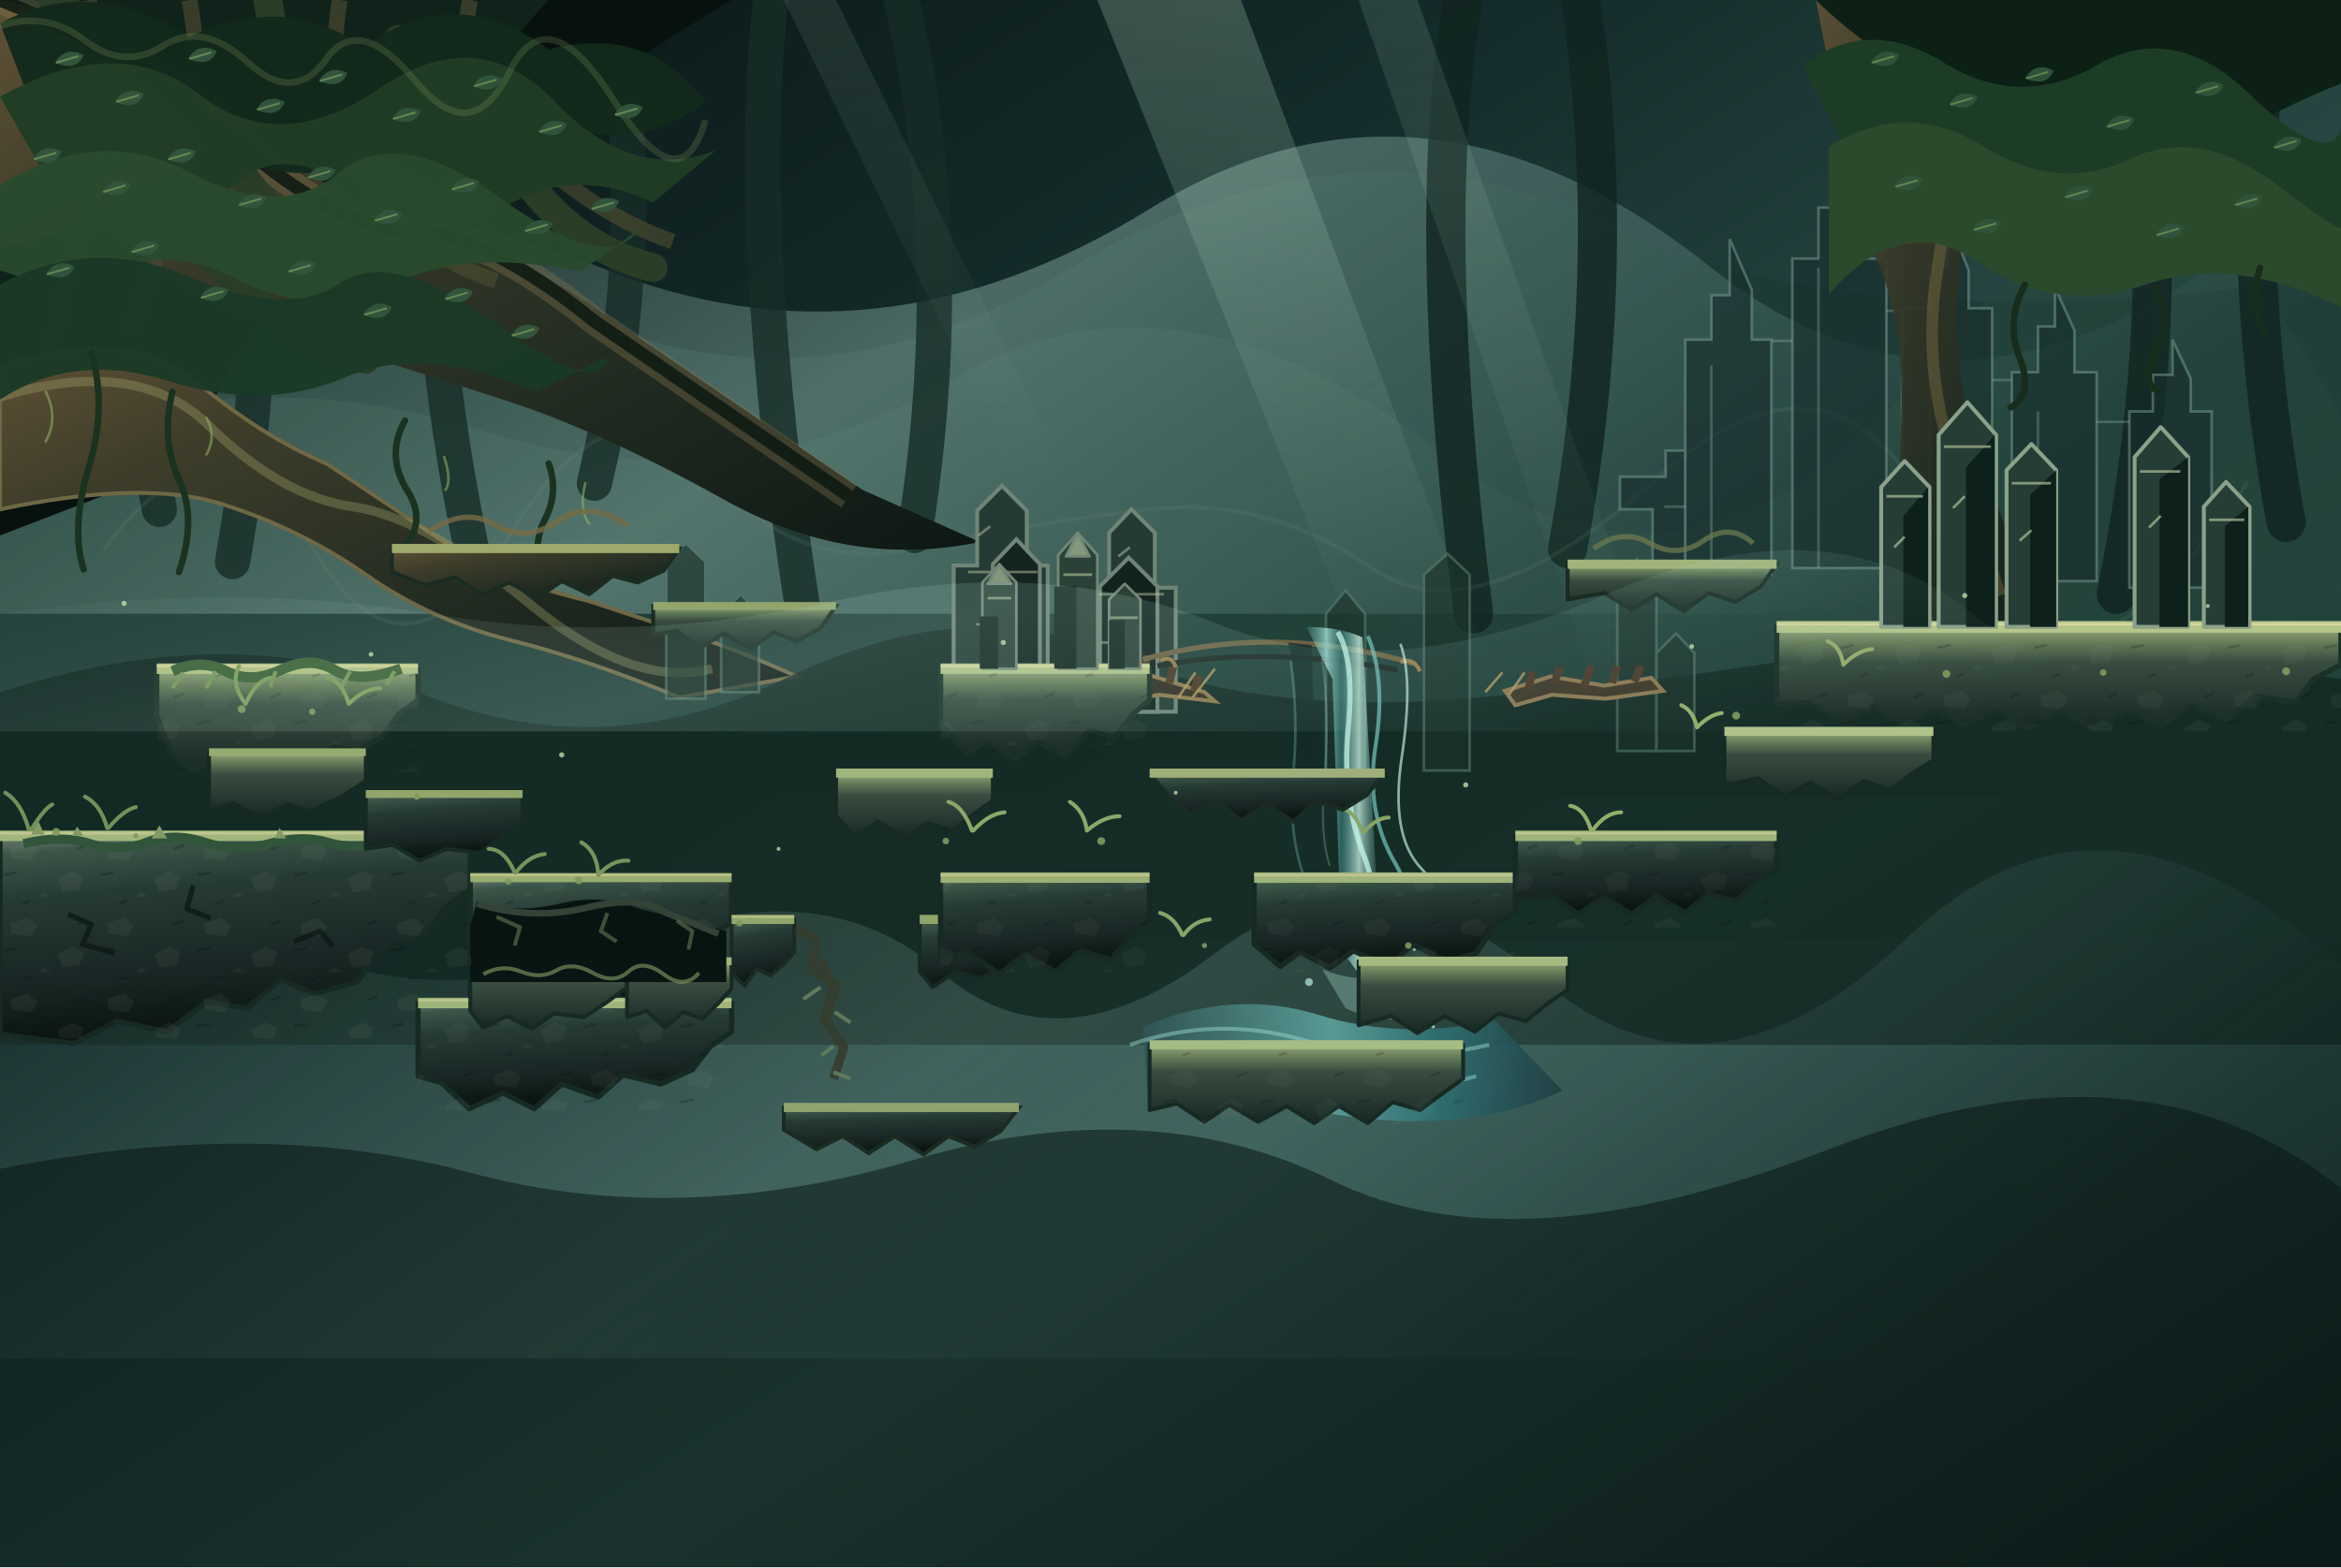
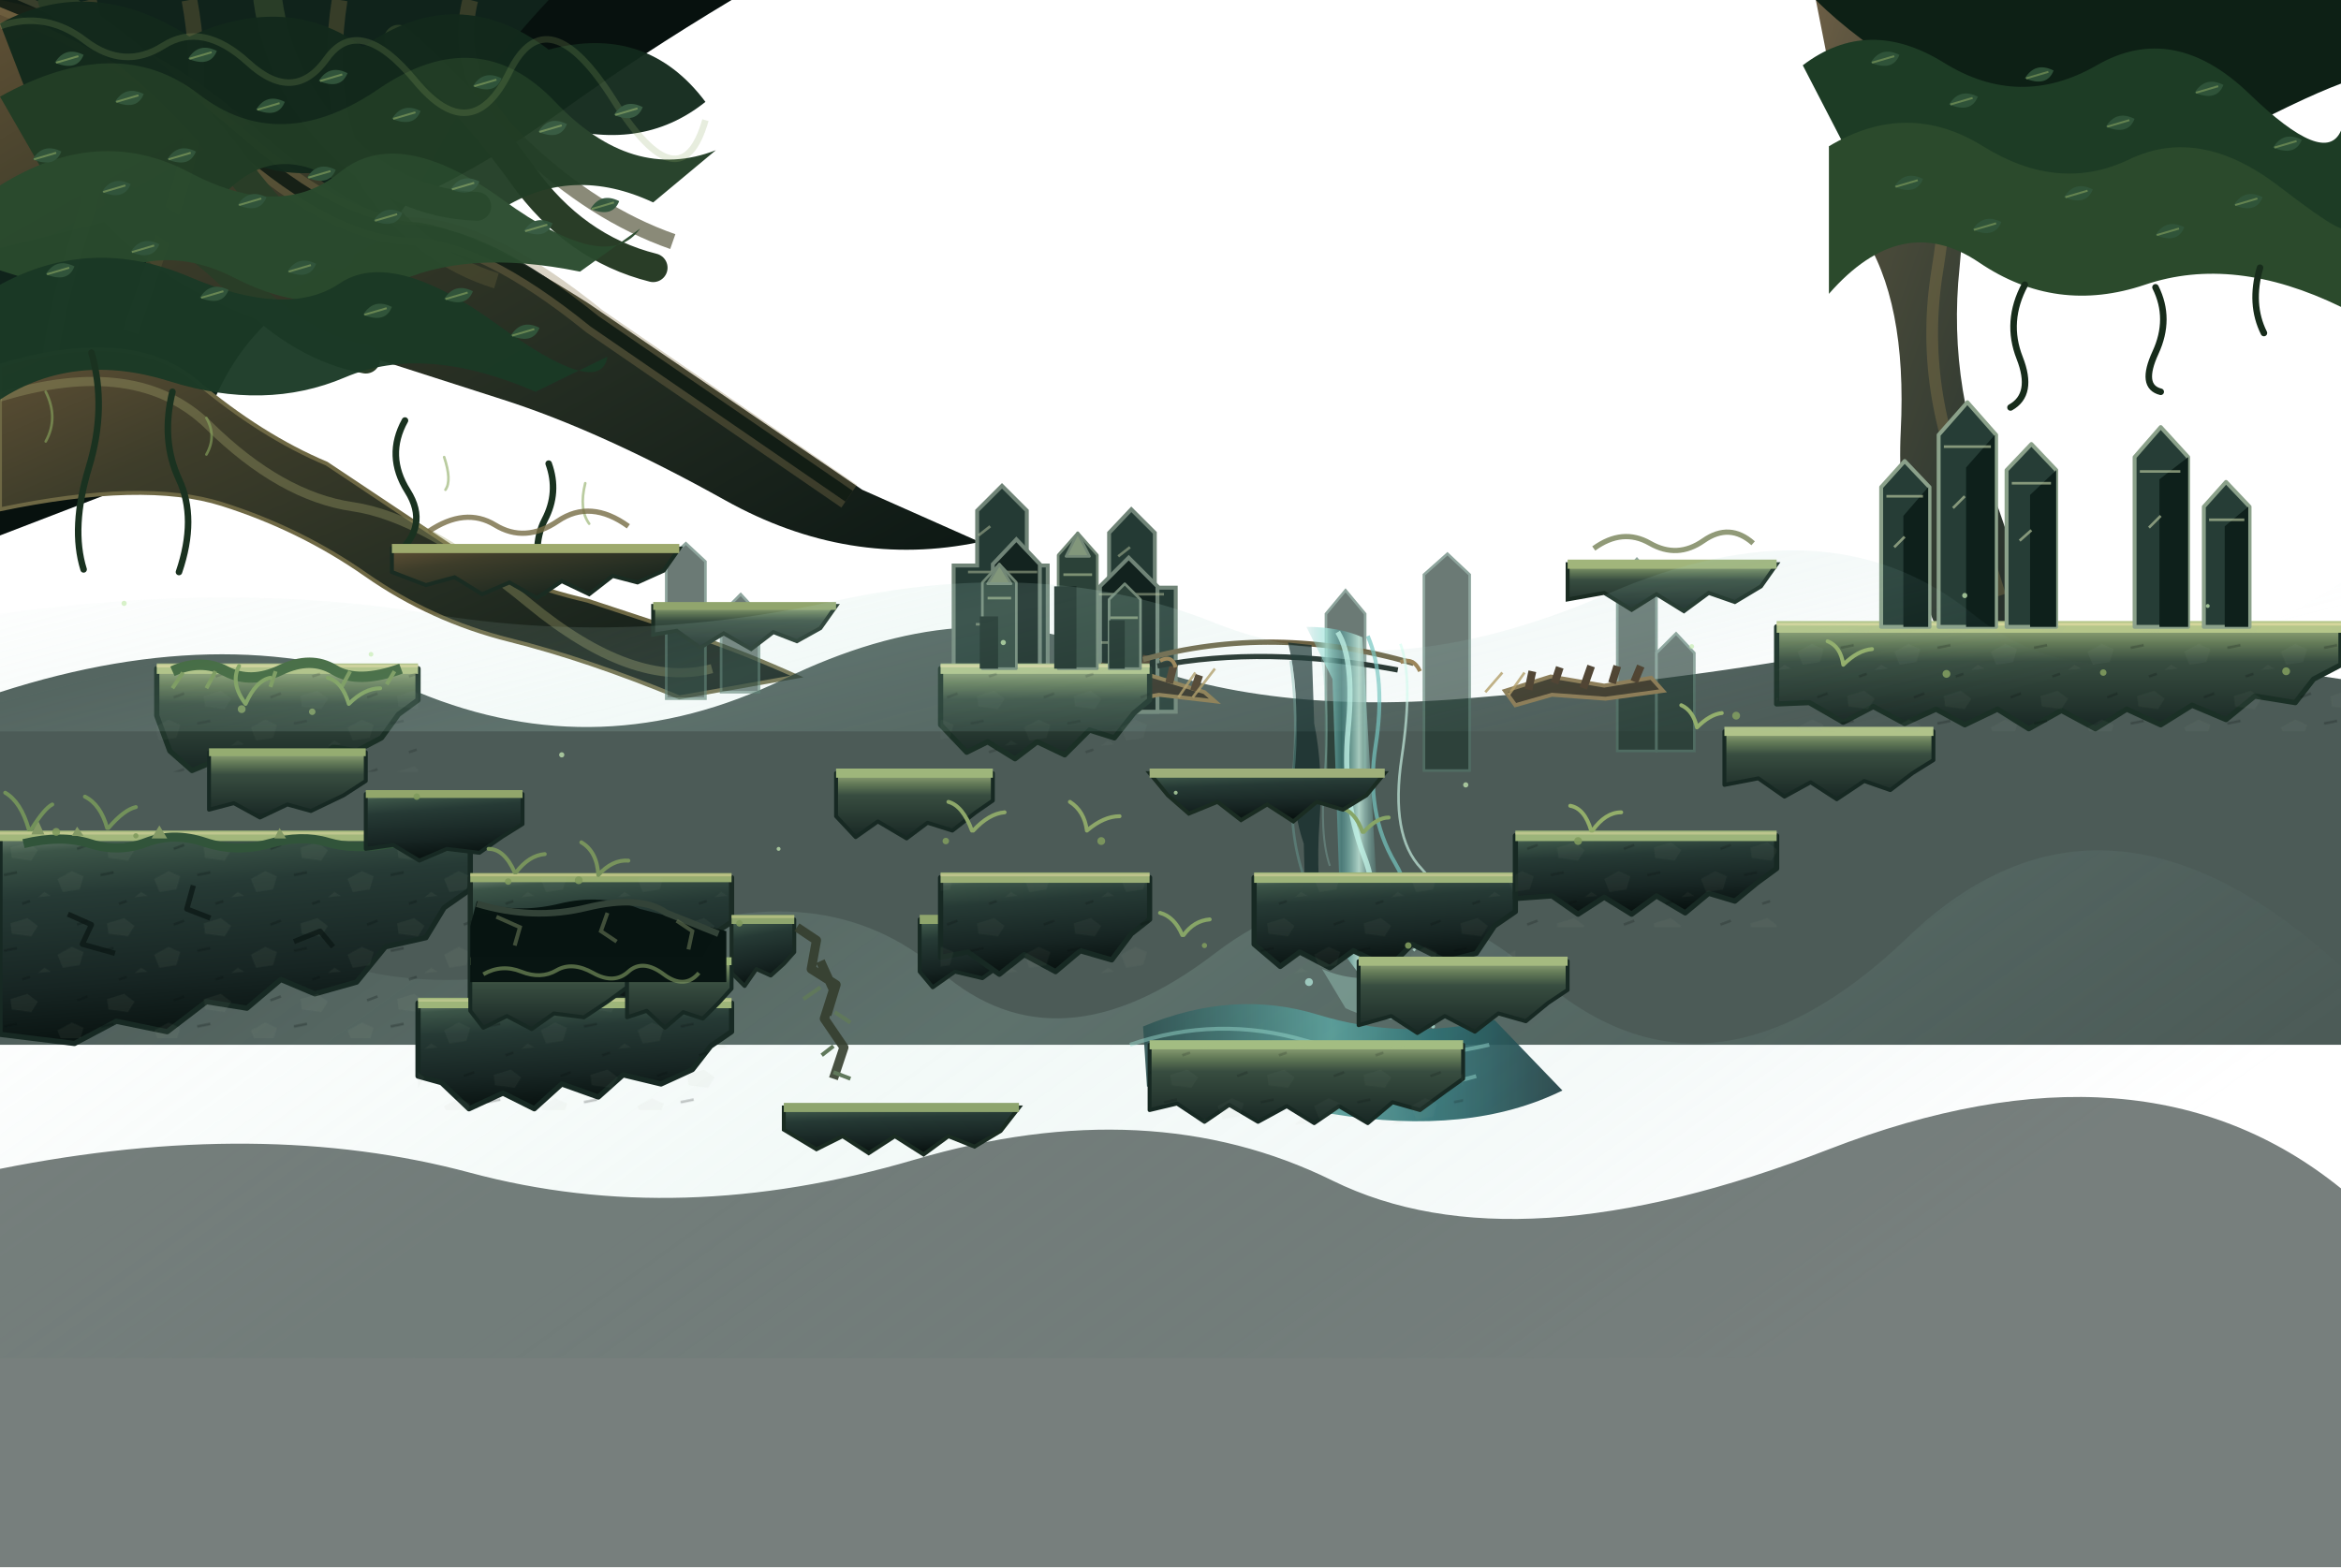
<svg xmlns="http://www.w3.org/2000/svg" width="1792" height="1200" viewBox="0 0 1792 1200">
  <defs>
    <linearGradient id="sky" x1="0" y1="0" x2="0.95" y2="1">
      <stop offset="0" stop-color="#07100f" />
      <stop offset=".32" stop-color="#132b2a" />
      <stop offset=".65" stop-color="#31534e" />
      <stop offset="1" stop-color="#102221" />
    </linearGradient>
    <linearGradient id="mist" x1="0" y1="0" x2="1" y2=".3">
      <stop offset="0" stop-color="#b3d8ca" stop-opacity="0" />
      <stop offset=".48" stop-color="#b7e0d5" stop-opacity=".34" />
      <stop offset=".75" stop-color="#9acbc4" stop-opacity=".2" />
      <stop offset="1" stop-color="#8fb9b7" stop-opacity="0" />
    </linearGradient>
    <linearGradient id="stone" x1="0" y1="0" x2=".18" y2="1">
      <stop offset="0" stop-color="#6c8270" />
      <stop offset=".09" stop-color="#3c5548" />
      <stop offset=".3" stop-color="#263a35" />
      <stop offset=".72" stop-color="#172523" />
      <stop offset="1" stop-color="#091311" />
    </linearGradient>
    <linearGradient id="stoneLight" x1="0" y1="0" x2="0" y2="1">
      <stop offset="0" stop-color="#95a87b" />
      <stop offset=".16" stop-color="#647b58" />
      <stop offset=".34" stop-color="#384d40" />
      <stop offset="1" stop-color="#182724" />
    </linearGradient>
    <linearGradient id="root" x1="0" y1="0" x2="1" y2="1">
      <stop offset="0" stop-color="#5f5035" />
      <stop offset=".25" stop-color="#3e3d2a" />
      <stop offset=".62" stop-color="#242d22" />
      <stop offset="1" stop-color="#0d1814" />
    </linearGradient>
    <linearGradient id="water" x1="0" y1="0" x2="1" y2="0">
      <stop offset="0" stop-color="#183b3c" />
      <stop offset=".45" stop-color="#4f9894" />
      <stop offset=".7" stop-color="#1f6266" />
      <stop offset="1" stop-color="#102d32" />
    </linearGradient>
    <linearGradient id="fall" x1="0" y1="0" x2="1" y2="0">
      <stop offset="0" stop-color="#7bc6c2" stop-opacity=".18" />
      <stop offset=".28" stop-color="#a7e9df" stop-opacity=".82" />
      <stop offset=".48" stop-color="#4eaaa9" stop-opacity=".45" />
      <stop offset=".72" stop-color="#d4fff0" stop-opacity=".8" />
      <stop offset="1" stop-color="#5ca6a2" stop-opacity=".14" />
    </linearGradient>
    <linearGradient id="ray" x1="0" y1="0" x2="0" y2="1">
      <stop offset="0" stop-color="#d5f7d7" stop-opacity=".22" />
      <stop offset="1" stop-color="#b6e7d0" stop-opacity="0" />
    </linearGradient>
    <pattern id="rockGrain" width="74" height="58" patternUnits="userSpaceOnUse">
      <path d="M8 11l13 -4 8 6 -5 8 -15 -2z M44 35l11 -6 9 4 -3 10 -13 2z M29 49l5 -4 5 3" fill="#a2b49a" opacity=".08" />
      <path d="M3 32l10 -2 M59 12l8 -3 M17 54l6 -2" fill="none" stroke="#050d0c" stroke-width="2" opacity=".26" />
    </pattern>
    <pattern id="moss" width="42" height="20" patternUnits="userSpaceOnUse">
      <path d="M1 8q5 -7 10 0t10 -1t10 1t10 -2" fill="none" stroke="#a3bd76" stroke-width="2" opacity=".42" />
      <circle cx="8" cy="15" r="1.8" fill="#a6c77e" opacity=".4" />
      <circle cx="31" cy="5" r="1.2" fill="#d1d59a" opacity=".35" />
    </pattern>
    <g id="leaf">
      <path d="M0 0Q8 -13 22 -6Q17 7 0 0Z" fill="#31553b" />
      <path d="M1 0L18 -5" fill="none" stroke="#78965a" stroke-width="1.5" opacity=".8" />
    </g>
    <g id="stoneBlock">
      <path d="M0 4l5 -4 22 1 5 5 -3 12 -24 1 -5 -5z" fill="#263a32" stroke="#71826a" stroke-width="1" />
      <path d="M5 2l17 1M4 8l8 1" stroke="#a5b08b" stroke-width="1" opacity=".45" />
    </g>
    <g id="spire">
      <path d="M0 0L7 -42L14 0L11 -5L7 -28L3 -5Z" fill="#253a38" stroke="#627c71" stroke-width="1" />
      <path d="M4 -8L7 -42L10 -8" fill="none" stroke="#95b7a1" stroke-width="1" opacity=".6" />
    </g>
  </defs>
-   <rect width="1792" height="1200" fill="url(#sky)" />
-   <path d="M0 230Q210 120 410 226T820 205T1230 172T1792 210V610H0Z" fill="#1c3933" opacity=".72" />
-   <path d="M0 350Q180 270 370 330T730 290T1100 345T1480 275T1792 320V720H0Z" fill="#25453c" opacity=".55" />
-   <path d="M0 180Q250 120 460 205T880 160T1310 205T1792 120V470H0Z" fill="url(#mist)" />
-   <g fill="none" stroke-linecap="round">
-     <path d="M100 0Q80 170 122 390M170 20Q220 190 178 430M340 0Q310 210 372 470M468 0Q500 180 455 370M590 0Q570 180 615 470M690 0Q735 190 700 410" stroke="#172c27" stroke-width="27" opacity=".8" />
-     <path d="M1120 0Q1090 170 1128 470M1210 0Q1240 200 1200 420M1485 0Q1450 180 1500 420M1630 0Q1670 210 1620 455M1740 0Q1710 180 1750 400" stroke="#10231f" stroke-width="30" opacity=".8" />
-     <path d="M80 420Q170 300 240 420T390 410T540 360T700 420T880 390T1050 435T1270 365T1490 415T1720 370" stroke="#73927b" stroke-width="3" opacity=".14" />
-   </g>
-   <g opacity=".64" fill="#172d2d" stroke="#66877e" stroke-width="2">
-     <path d="M1290 440V260L1310 260V226L1324 226V183L1341 222V260H1356V440Z" />
-     <path d="M1372 435V198L1392 198V159L1410 159V125L1425 164V198H1444V435Z" />
-     <path d="M1456 455V236L1477 236V203L1491 203V166L1507 207V236H1525V455Z" />
-     <path d="M1540 445V285L1560 285V250L1573 250V220L1588 253V285H1605V445Z" />
-     <path d="M1630 450V315L1648 315V287L1663 287V260L1677 290V315H1693V450Z" />
-     <path d="M1265 445L1265 390L1240 390L1240 365L1275 365L1275 345L1290 345L1290 445Z" />
-   </g>
-   <g fill="none" stroke="#b9d8c8" stroke-width="2" opacity=".25">
-     <path d="M1310 280v150M1392 205v230M1477 280v165M1560 315v130M1648 340v110" />
-     <path d="M1274 388h16M1356 261h16M1444 238h12M1525 291h15M1605 323h25" />
-   </g>
-   <path d="M840 0L950 0L1140 510L1045 510Z" fill="url(#ray)" />
-   <path d="M1040 0L1085 0L1280 550L1230 550Z" fill="url(#ray)" opacity=".55" />
-   <path d="M600 0L640 0L820 370L780 370Z" fill="url(#ray)" opacity=".42" />
  <path d="M0 0H560Q490 42 430 85T310 155T205 230T130 360L0 410Z" fill="#07110e" />
  <path d="M0 0H420Q360 64 330 125T235 224T150 350L0 390Z" fill="#10231b" />
  <path d="M0 0Q110 22 192 95T315 170T450 232L660 375L750 415Q650 436 555 383T385 306T220 253T80 170L0 190Z" fill="url(#root)" />
  <path d="M0 0Q105 42 182 109T315 177T455 246L650 380" fill="none" stroke="#8c7a4f" stroke-width="21" opacity=".33" />
  <path d="M0 0Q105 42 182 109T315 177T455 246L650 380" fill="none" stroke="#0b1711" stroke-width="10" opacity=".85" />
  <path d="M68 0Q90 90 62 176T35 324M145 0Q160 80 133 158T100 254M260 0Q246 90 285 144T380 215M360 0Q345 60 400 112T515 185" fill="none" stroke="#4c4b30" stroke-width="12" opacity=".65" />
  <path d="M0 280Q100 250 150 292T250 355L340 415Q385 445 450 460L535 488Q570 500 610 518L520 534Q450 505 390 490T280 440T170 386T0 390Z" fill="url(#root)" stroke="#6e6844" stroke-width="3" />
  <path d="M0 304Q105 272 160 326T270 388T405 462T545 512" fill="none" stroke="#a0a16a" stroke-width="7" opacity=".36" />
  <path d="M40 0Q130 58 178 124T260 195M205 0Q214 64 260 110T365 158M305 30Q360 78 400 134T500 205M90 150Q145 178 188 222T280 275" fill="none" stroke="#293d27" stroke-width="22" stroke-linecap="round" />
  <g opacity=".96">
    <path d="M0 18Q70 -20 145 28Q220 -6 278 36Q350 -15 420 38Q495 18 540 78Q490 118 420 95Q370 150 300 118Q220 150 170 112Q90 137 30 96Z" fill="#12291b" />
    <path d="M0 74Q90 24 152 72T290 68T425 78T548 115L500 155Q438 126 384 160T268 146T160 163T38 140Z" fill="#203c24" />
    <path d="M0 142Q75 95 145 132T260 132T385 153T490 175L444 208Q356 190 300 218T180 213T60 226L0 207Z" fill="#294a2d" />
    <path d="M0 218Q70 180 145 212T260 217T380 248T465 273L410 300Q325 263 264 289T130 292T0 306Z" fill="#1a3925" />
    <path d="M0 20Q35 8 65 31T125 35T190 48T250 45T318 62T390 55T470 77T540 92" fill="none" stroke="#8da766" stroke-width="5" opacity=".22" />
    <g>
      <use href="#leaf" x="42" y="48" />
      <use href="#leaf" x="88" y="78" />
      <use href="#leaf" x="144" y="45" />
      <use href="#leaf" x="196" y="84" />
      <use href="#leaf" x="244" y="62" />
      <use href="#leaf" x="300" y="91" />
      <use href="#leaf" x="362" y="66" />
      <use href="#leaf" x="412" y="101" />
      <use href="#leaf" x="470" y="88" />
      <use href="#leaf" x="25" y="122" />
      <use href="#leaf" x="78" y="147" />
      <use href="#leaf" x="128" y="122" />
      <use href="#leaf" x="182" y="157" />
      <use href="#leaf" x="235" y="136" />
      <use href="#leaf" x="286" y="169" />
      <use href="#leaf" x="345" y="145" />
      <use href="#leaf" x="401" y="177" />
      <use href="#leaf" x="452" y="160" />
      <use href="#leaf" x="35" y="210" />
      <use href="#leaf" x="100" y="193" />
      <use href="#leaf" x="153" y="228" />
      <use href="#leaf" x="220" y="208" />
      <use href="#leaf" x="278" y="241" />
      <use href="#leaf" x="340" y="229" />
      <use href="#leaf" x="391" y="257" />
    </g>
  </g>
  <path d="M1470 0Q1510 110 1500 205T1530 390L1572 512L1502 520Q1450 430 1455 330T1425 178L1390 0Z" fill="url(#root)" opacity=".92" />
  <path d="M1487 15Q1498 115 1483 207T1510 389L1531 456" fill="none" stroke="#a18a52" stroke-width="9" opacity=".3" />
  <path d="M1390 0Q1420 30 1470 60T1580 115T1700 108T1792 64V0Z" fill="#0d2015" />
  <path d="M1380 50Q1430 12 1488 48T1605 50T1722 72T1792 100V180Q1730 140 1670 164T1550 150T1440 166Z" fill="#1d3c25" />
  <path d="M1400 112Q1460 76 1518 112T1630 122T1745 143T1792 168V235Q1710 195 1642 218T1515 201T1400 225Z" fill="#2b4a2c" />
  <g opacity=".9">
    <use href="#leaf" x="1432" y="48" />
    <use href="#leaf" x="1492" y="80" />
    <use href="#leaf" x="1550" y="60" />
    <use href="#leaf" x="1612" y="97" />
    <use href="#leaf" x="1680" y="71" />
    <use href="#leaf" x="1740" y="113" />
    <use href="#leaf" x="1450" y="143" />
    <use href="#leaf" x="1510" y="176" />
    <use href="#leaf" x="1580" y="151" />
    <use href="#leaf" x="1650" y="180" />
    <use href="#leaf" x="1710" y="157" />
  </g>
  <g fill="none" stroke-linecap="round">
    <path d="M70 270q12 42 -2 88t-4 78M132 300q-9 37 5 67t0 71M310 322q-15 27 2 54t-9 49M420 355q8 22 -3 43t-1 56" stroke="#1a3220" stroke-width="5" />
    <path d="M35 300q10 20 0 38M158 320q8 14 0 28M340 350q6 18 1 25M448 370q-5 20 3 31" stroke="#8caa61" stroke-width="2" opacity=".6" />
    <path d="M1550 218q-15 28 -4 56t-7 38M1650 220q12 24 0 50t4 30M1730 205q-8 28 3 50" stroke="#172c1b" stroke-width="5" />
  </g>
  <path d="M0 530Q180 472 320 530T600 520T850 500T1120 535T1400 500T1792 520V800H0Z" fill="#10241f" opacity=".75" />
  <g opacity=".65" fill="#1b322b" stroke="#527568" stroke-width="2">
    <path d="M510 535V430L525 416L540 430V535Z" />
    <path d="M552 530V470L567 455L581 470V530Z" />
    <path d="M1015 600V470L1030 452L1045 470V600Z" />
    <path d="M1090 590V440L1108 424L1125 440V590Z" />
    <path d="M1238 575V445L1253 428L1268 445V575Z" />
    <path d="M1268 575V500L1283 485L1297 500V575Z" />
  </g>
  <g fill="#243a34" stroke="#708477" stroke-width="3">
    <path d="M730 545V433L748 433V391L767 372L786 391V433H802V545Z" />
    <path d="M830 545V450L849 450V408L866 390L884 408V450H900V545Z" />
    <path d="M760 432L778 413L796 432V545H760Z" fill="#13231f" />
    <path d="M842 449L864 427L886 449V545H842Z" fill="#12221e" />
  </g>
  <g fill="none" stroke="#b7c4a0" stroke-width="2" opacity=".5">
    <path d="M741 438h53M841 455h50M747 478l25 0M843 492h28M754 525h18M849 524h22" />
    <path d="M749 410l9 -7M856 426l9 -7" />
  </g>
  <g>
    <path d="M832 525L880 517L922 530L930 537L887 532L850 539Z" fill="#342f23" stroke="#8e7a4e" stroke-width="3" />
    <path d="M842 522l4 -14M856 526l5 -16M874 522l4 -20M895 523l4 -16M914 529l4 -12" stroke="#4d3b27" stroke-width="6" />
    <path d="M875 505Q975 477 1082 508" fill="none" stroke="#6d6344" stroke-width="4" />
    <path d="M886 510Q968 494 1070 513" fill="none" stroke="#1d2924" stroke-width="4" />
    <path d="M1152 529L1187 518L1228 525L1264 519L1273 529L1229 535L1188 532L1160 540Z" fill="#3f392a" stroke="#8c7952" stroke-width="3" />
    <path d="M1170 528l3 -14M1190 523l4 -12M1212 527l6 -17M1234 523l4 -13M1251 522l5 -12" stroke="#4b3b29" stroke-width="6" />
    <path d="M915 515l-13 19M930 512l-17 22M1150 515l-13 15M1167 515l-12 17" stroke="#b59b61" stroke-width="2" opacity=".8" />
    <path d="M888 506q9 -5 12 5M1072 507q10 -4 15 7" fill="none" stroke="#9b7d4c" stroke-width="3" />
  </g>
  <path d="M1000 480Q1025 480 1043 488L1056 715L1045 752L1027 728L1020 520Z" fill="url(#fall)" opacity=".9" />
  <path d="M1024 484Q1037 505 1032 558T1044 655T1035 724" fill="none" stroke="#c3f4e8" stroke-width="4" opacity=".76" />
  <path d="M1047 487Q1061 520 1053 571T1068 661T1055 723" fill="none" stroke="#75c6c1" stroke-width="3" opacity=".7" />
  <path d="M1072 493Q1082 520 1073 580T1088 665T1082 728" fill="none" stroke="#d5fff0" stroke-width="2" opacity=".62" />
  <path d="M875 786Q944 757 1009 777T1144 781L1196 835Q1125 870 1020 853T878 832Z" fill="url(#water)" opacity=".92" />
  <path d="M865 800Q932 777 1000 797T1140 800M893 821Q956 810 1012 826T1130 824M935 844Q1006 831 1082 847" fill="none" stroke="#94d9cc" stroke-width="3" opacity=".48" />
  <path d="M1012 742Q1042 755 1074 744L1100 774Q1064 788 1030 772Z" fill="#bcf8e7" opacity=".3" />
  <g fill="#c3fff0" opacity=".65">
    <circle cx="1002" cy="752" r="3" />
    <circle cx="1083" cy="760" r="2.5" />
    <circle cx="1049" cy="771" r="2" />
    <circle cx="1097" cy="786" r="1.5" />
  </g>
  <path d="M986 492Q995 530 991 572T998 646L1000 716L1014 720Q1007 672 1010 630T1006 554L1004 494Z" fill="#132a29" opacity=".74" />
  <path d="M988 506Q994 550 990 592T997 668" fill="none" stroke="#6faaa1" stroke-width="2" opacity=".38" />
  <path d="M1012 504Q1018 548 1014 594T1018 663" fill="none" stroke="#9dd8ce" stroke-width="1.5" opacity=".26" />
  <path d="M0 720Q130 690 240 732T490 720T720 744T930 730T1180 750T1460 718T1792 740V1040H0Z" fill="url(#mist)" opacity=".5" />
  <path d="M0 895Q200 855 360 898T700 888T1020 904T1400 880T1792 910V1200H0Z" fill="#071512" opacity=".55" />
  <g id="terrain-masses" stroke-linejoin="round">
    <path d="M0 640H360V681L340 695L326 718L295 725L273 752L241 761L215 750L189 772L158 767L128 790L89 782L57 799L0 792Z" fill="url(#stone)" stroke="#172923" stroke-width="4" />
    <path d="M0 640H360" stroke="#a2b77b" stroke-width="8" />
    <path d="M0 638H360" stroke="#d0d09a" stroke-width="2" opacity=".65" />
    <path d="M0 640H360V795H0Z" fill="url(#rockGrain)" opacity=".9" />
    <path d="M18 646q29 -7 51 0t43 -1t45 0t49 1t45 -1t48 1t49 -1" fill="none" stroke="#31543a" stroke-width="7" />
    <g fill="#839966">
      <path d="M24 639l5 -11 5 11z" />
      <path d="M55 640l4 -7 5 7z" />
      <path d="M116 642l6 -10 6 10z" />
      <path d="M210 642l4 -8 5 8z" />
      <path d="M288 642l6 -11 6 11z" />
    </g>
    <path d="M52 700l18 8 -7 15 25 7M148 678l-5 18 18 7M225 721l20 -8 10 12" fill="none" stroke="#0b1714" stroke-width="4" opacity=".75" />
    <path d="M360 672H560V706L545 716L532 739L505 748L484 766L451 760L431 779L400 764L380 780L360 766Z" fill="url(#stone)" stroke="#1a2b24" stroke-width="4" />
    <path d="M360 672H560" stroke="#97ad70" stroke-width="7" />
    <path d="M360 670H560" stroke="#d2ce91" stroke-width="2" opacity=".6" />
    <path d="M360 672H560V770H360Z" fill="url(#rockGrain)" opacity=".8" />
    <path d="M560 704H608V729L600 738L590 747L579 742L570 755L560 745Z" fill="url(#stone)" stroke="#1a2b24" stroke-width="3" />
    <path d="M560 704H608" stroke="#8fa66e" stroke-width="7" />
    <path d="M560 702H608" stroke="#c7cc8a" stroke-width="2" opacity=".6" />
    <path d="M120 512H320V536L305 547L292 565L273 575L255 572L237 589L217 580L194 591L171 580L147 590L130 575L120 548Z" fill="url(#stoneLight)" stroke="#1b3026" stroke-width="4" />
    <path d="M120 512H320" stroke="#b1c183" stroke-width="8" />
    <path d="M120 510H320" stroke="#e0d8a0" stroke-width="2" opacity=".7" />
    <path d="M120 512H320V591H120Z" fill="url(#rockGrain)" opacity=".65" />
    <path d="M132 514q22 -10 41 0t42 -1t41 0t51 -1" fill="none" stroke="#3d6339" stroke-width="8" />
    <path d="M140 515l-8 12M165 514l-7 13M211 514l-4 12M268 514l-7 13M302 514l-6 10" stroke="#799759" stroke-width="3" />
    <path d="M160 576H280V598L263 609L238 621L220 616L199 626L179 615L160 620Z" fill="url(#stoneLight)" stroke="#172923" stroke-width="3" />
    <path d="M160 576H280" stroke="#95ac71" stroke-width="6" />
    <path d="M280 608H400V631L384 641L367 653L342 650L321 659L301 647L280 650Z" fill="url(#stone)" stroke="#172923" stroke-width="3" />
    <path d="M280 608H400" stroke="#92a66b" stroke-width="6" />
    <path d="M320 768H560V790L544 801L530 819L506 830L477 823L458 840L430 830L409 849L385 837L359 849L338 829L320 824Z" fill="url(#stone)" stroke="#172923" stroke-width="4" />
    <path d="M320 768H560" stroke="#9eb579" stroke-width="8" />
    <path d="M320 766H560" stroke="#d0d19a" stroke-width="2" opacity=".55" />
    <path d="M320 768H560V850H320Z" fill="url(#rockGrain)" opacity=".8" />
    <path d="M360 736H480V756L465 767L447 779L424 776L407 788L388 778L370 787L360 774Z" fill="url(#stoneLight)" stroke="#172923" stroke-width="3" />
    <path d="M360 736H480" stroke="#9bb578" stroke-width="6" />
    <path d="M480 736H560V757L550 768L538 780L523 775L509 787L495 774L480 779Z" fill="url(#stoneLight)" stroke="#172923" stroke-width="3" />
    <path d="M480 736H560" stroke="#9bb578" stroke-width="6" />
    <path d="M704 704H784V726L770 736L752 749L731 744L714 756L704 744Z" fill="url(#stone)" stroke="#172923" stroke-width="3" />
    <path d="M704 704H784" stroke="#8fa56c" stroke-width="7" />
    <path d="M610 710L625 720L621 742L640 754L633 777M628 736L638 758L631 780L646 802L638 826" fill="none" stroke="#343d2d" stroke-width="7" opacity=".9" />
    <path d="M628 756l-13 9M639 775l12 8M638 801l-9 7M638 821l13 5" stroke="#60785b" stroke-width="3" />
    <path d="M720 672H880V704L866 715L851 735L827 728L808 744L784 731L765 746L741 729L720 733Z" fill="url(#stone)" stroke="#172923" stroke-width="4" />
    <path d="M720 672H880" stroke="#9aaf75" stroke-width="8" />
    <path d="M720 670H880" stroke="#d3d19b" stroke-width="2" opacity=".6" />
    <path d="M720 672H880V746H720Z" fill="url(#rockGrain)" opacity=".75" />
    <path d="M960 672H1160V698L1144 709L1130 730L1107 736L1081 723L1063 741L1036 728L1018 741L995 729L980 740L960 723Z" fill="url(#stone)" stroke="#172923" stroke-width="4" />
    <path d="M960 672H1160" stroke="#9db47a" stroke-width="8" />
    <path d="M960 670H1160" stroke="#d3d19b" stroke-width="2" opacity=".6" />
    <path d="M960 672H1160V746H960Z" fill="url(#rockGrain)" opacity=".75" />
    <path d="M720 512H880V536L868 546L853 565L834 559L815 578L794 568L777 581L756 568L740 576L720 555Z" fill="url(#stoneLight)" stroke="#1b3026" stroke-width="4" />
    <path d="M720 512H880" stroke="#b2c48a" stroke-width="8" />
    <path d="M720 510H880" stroke="#e1dba5" stroke-width="2" opacity=".75" />
    <path d="M720 512H880V581H720Z" fill="url(#rockGrain)" opacity=".65" />
    <g fill="#2b4138" stroke="#728776" stroke-width="2">
      <path d="M752 512V446L765 432L778 446V512Z" />
      <path d="M810 512V425L825 408L840 425V512Z" />
      <path d="M849 512V459L861 447L873 459V512Z" />
      <path d="M756 447L765 432L774 447Z" fill="#82977b" />
      <path d="M816 426L825 408L834 426Z" fill="#82977b" />
    </g>
    <g fill="#152721">
      <path d="M764 472v40h-14v-40z" />
      <path d="M824 449v63h-17v-63z" />
      <path d="M861 475v37h-12v-37z" />
    </g>
    <path d="M756 458h18M814 440h22M850 473h21" stroke="#b4c69b" stroke-width="2" opacity=".6" />
    <path d="M640 592H760V613L747 622L729 636L710 630L694 642L672 629L655 641L640 625Z" fill="url(#stoneLight)" stroke="#172923" stroke-width="3" />
    <path d="M640 592H760" stroke="#9eb67b" stroke-width="7" />
    <path d="M880 800H1120V826L1106 836L1087 850L1066 844L1047 860L1025 847L1006 860L985 847L963 859L941 846L922 859L901 845L880 850Z" fill="url(#stoneLight)" stroke="#172923" stroke-width="3" />
    <path d="M880 800H1120" stroke="#a3bd82" stroke-width="7" />
    <path d="M880 801H1120V862H880Z" fill="url(#rockGrain)" opacity=".65" />
    <path d="M1160 640H1360V665L1345 676L1328 690L1308 684L1290 699L1268 686L1249 700L1228 687L1208 700L1188 686L1160 688Z" fill="url(#stone)" stroke="#172923" stroke-width="4" />
    <path d="M1160 640H1360" stroke="#9cb47a" stroke-width="8" />
    <path d="M1160 638H1360" stroke="#d2d19a" stroke-width="2" opacity=".6" />
    <path d="M1160 640H1360V710H1160Z" fill="url(#rockGrain)" opacity=".75" />
    <path d="M1040 736H1200V758L1185 768L1168 782L1147 776L1129 790L1106 778L1085 791L1065 778L1040 785Z" fill="url(#stoneLight)" stroke="#172923" stroke-width="3" />
    <path d="M1040 736H1200" stroke="#a5ba80" stroke-width="7" />
    <path d="M1320 560H1480V582L1464 592L1447 605L1427 598L1406 612L1386 599L1366 610L1346 596L1320 601Z" fill="url(#stoneLight)" stroke="#172923" stroke-width="3" />
    <path d="M1320 560H1480" stroke="#b0c38a" stroke-width="7" />
    <path d="M1360 480H1792V509L1771 520L1757 538L1726 533L1704 551L1678 540L1654 555L1628 543L1604 558L1578 544L1553 558L1529 543L1504 555L1482 543L1458 554L1434 541L1411 553L1385 538L1360 539Z" fill="url(#stoneLight)" stroke="#1b3026" stroke-width="4" />
    <path d="M1360 480H1792" stroke="#b5c68a" stroke-width="9" />
    <path d="M1360 478H1792" stroke="#e2dda3" stroke-width="2" opacity=".72" />
    <path d="M1360 480H1792V560H1360Z" fill="url(#rockGrain)" opacity=".8" />
    <g fill="#263d36" stroke="#8ba18a" stroke-width="3">
      <path d="M1440 480V373L1458 353L1477 373V480Z" />
      <path d="M1484 480V333L1506 308L1528 333V480Z" />
      <path d="M1536 480V360L1555 340L1574 360V480Z" />
      <path d="M1634 480V350L1654 327L1675 350V480Z" />
      <path d="M1687 480V388L1704 369L1722 388V480Z" />
    </g>
    <g fill="#0e201b">
      <path d="M1457 395l19 -22v107h-19z" />
      <path d="M1505 358l22 -25v147h-22z" />
      <path d="M1554 379l20 -19v120h-20z" />
      <path d="M1653 367l22 -17v130h-22z" />
      <path d="M1703 403l18 -15v92h-18z" />
    </g>
    <g fill="none" stroke="#bac9a0" stroke-width="2" opacity=".65">
      <path d="M1444 380h28M1488 342h36M1540 370h30M1638 361h31M1691 398h27" />
      <path d="M1450 419l8 -8M1495 389l9 -9M1546 414l9 -8M1645 404l9 -9" />
    </g>
  </g>
  <path d="M365 690Q395 700 428 692T490 696L556 713L556 752L360 752L360 709Z" fill="#071411" opacity=".99" />
  <path d="M365 692Q408 705 449 695T510 699L550 715" fill="none" stroke="#334338" stroke-width="5" />
  <path d="M380 702l18 8 -4 14M465 699l-5 14 12 8M518 705l12 8 -3 14" fill="none" stroke="#546348" stroke-width="3" opacity=".75" />
  <path d="M370 746q14 -8 29 -2t27 -1t28 2t27 -1t27 2t27 -1" fill="none" stroke="#819b62" stroke-width="3" opacity=".62" />
  <g fill="none" stroke-linecap="round">
    <path d="M22 635q-6 -21 -18 -28m20 28q10 -16 16 -19m42 18q-5 -18 -17 -24m18 24q12 -14 21 -16" stroke="#72915a" stroke-width="3" />
    <path d="M188 539q-12 -16 -5 -29m5 29q8 -18 19 -20m60 20q-5 -17 -16 -20m16 20q12 -12 24 -12" stroke="#7e9e5c" stroke-width="3" />
    <path d="M394 668q-8 -18 -20 -18m21 18q10 -13 22 -14m41 16q-1 -18 -13 -25m13 25q11 -12 23 -11" stroke="#78935c" stroke-width="3" />
    <path d="M744 636q-7 -19 -18 -22m19 22q12 -13 24 -14m63 14q-2 -15 -13 -22m13 22q13 -11 25 -11" stroke="#8da769" stroke-width="3" />
    <path d="M905 716q-6 -14 -17 -17m18 17q8 -11 20 -12m117 -67q-6 -16 -16 -18m17 18q10 -11 19 -11" stroke="#87a567" stroke-width="3" />
    <path d="M1218 636q-5 -17 -16 -19m17 19q10 -14 22 -14m58 -65q-3 -13 -12 -17m12 17q10 -10 19 -11m93 -37q-2 -14 -12 -18m12 18q11 -11 22 -12" stroke="#93ae6a" stroke-width="3" />
  </g>
  <g fill="#7f9a5d" opacity=".9">
    <circle cx="43" cy="637" r="3" />
    <circle cx="104" cy="640" r="2" />
    <circle cx="185" cy="543" r="3" />
    <circle cx="239" cy="545" r="2.5" />
    <circle cx="319" cy="610" r="2.5" />
    <circle cx="389" cy="675" r="2.5" />
    <circle cx="443" cy="674" r="3" />
    <circle cx="566" cy="707" r="2.5" />
    <circle cx="724" cy="644" r="2.5" />
    <circle cx="843" cy="644" r="3" />
    <circle cx="922" cy="724" r="2" />
    <circle cx="1078" cy="724" r="2.5" />
    <circle cx="1208" cy="644" r="3" />
    <circle cx="1329" cy="548" r="3" />
    <circle cx="1490" cy="516" r="3" />
    <circle cx="1610" cy="515" r="2.5" />
    <circle cx="1750" cy="514" r="3" />
  </g>
  <g id="expanded-routes" stroke="#1a2c22" stroke-width="3">
    <path d="M300 420H520L508 437L488 446L469 441L451 455L430 445L411 458L390 446L369 455L348 442L326 448L300 438Z" fill="url(#root)" />
    <path d="M300 420H520" fill="none" stroke="#9eaa6d" stroke-width="7" />
    <path d="M500 464H640L628 481L610 491L592 484L575 497L554 485L536 496L518 483L500 486Z" fill="url(#stoneLight)" />
    <path d="M500 464H640" fill="none" stroke="#91a56d" stroke-width="6" />
    <path d="M880 592H1060L1046 609L1028 620L1008 614L990 629L970 616L950 628L932 614L910 623L894 609Z" fill="url(#stone)" />
    <path d="M880 592H1060" fill="none" stroke="#9eaf7a" stroke-width="7" />
    <path d="M600 848H780L766 866L746 878L726 870L707 884L685 870L665 883L645 870L625 880L600 865Z" fill="url(#stone)" />
    <path d="M600 848H780" fill="none" stroke="#8ea56e" stroke-width="7" />
    <path d="M1200 432H1360L1348 449L1328 461L1308 454L1289 468L1268 455L1249 467L1228 454L1200 459Z" fill="url(#stoneLight)" />
    <path d="M1200 432H1360" fill="none" stroke="#a1b57b" stroke-width="7" />
    <path d="M328 407q28 -19 51 -5t48 -3t54 4" fill="none" stroke="#756b43" stroke-width="4" opacity=".8" />
    <path d="M1220 420q22 -16 43 -4t41 -2t38 2" fill="none" stroke="#6c784b" stroke-width="4" opacity=".75" />
  </g>
  <path d="M0 470Q180 445 330 470T640 460T930 477T1230 455T1510 470T1792 446V560H0Z" fill="url(#mist)" opacity=".5" />
  <g fill="#c9edb5" opacity=".72">
    <circle cx="95" cy="462" r="2" />
    <circle cx="284" cy="501" r="1.8" />
    <circle cx="430" cy="578" r="2" />
    <circle cx="596" cy="650" r="1.5" />
    <circle cx="768" cy="492" r="2" />
    <circle cx="900" cy="607" r="1.5" />
    <circle cx="1122" cy="601" r="2" />
    <circle cx="1295" cy="495" r="1.8" />
    <circle cx="1504" cy="456" r="2" />
    <circle cx="1690" cy="464" r="1.5" />
  </g>
</svg>
